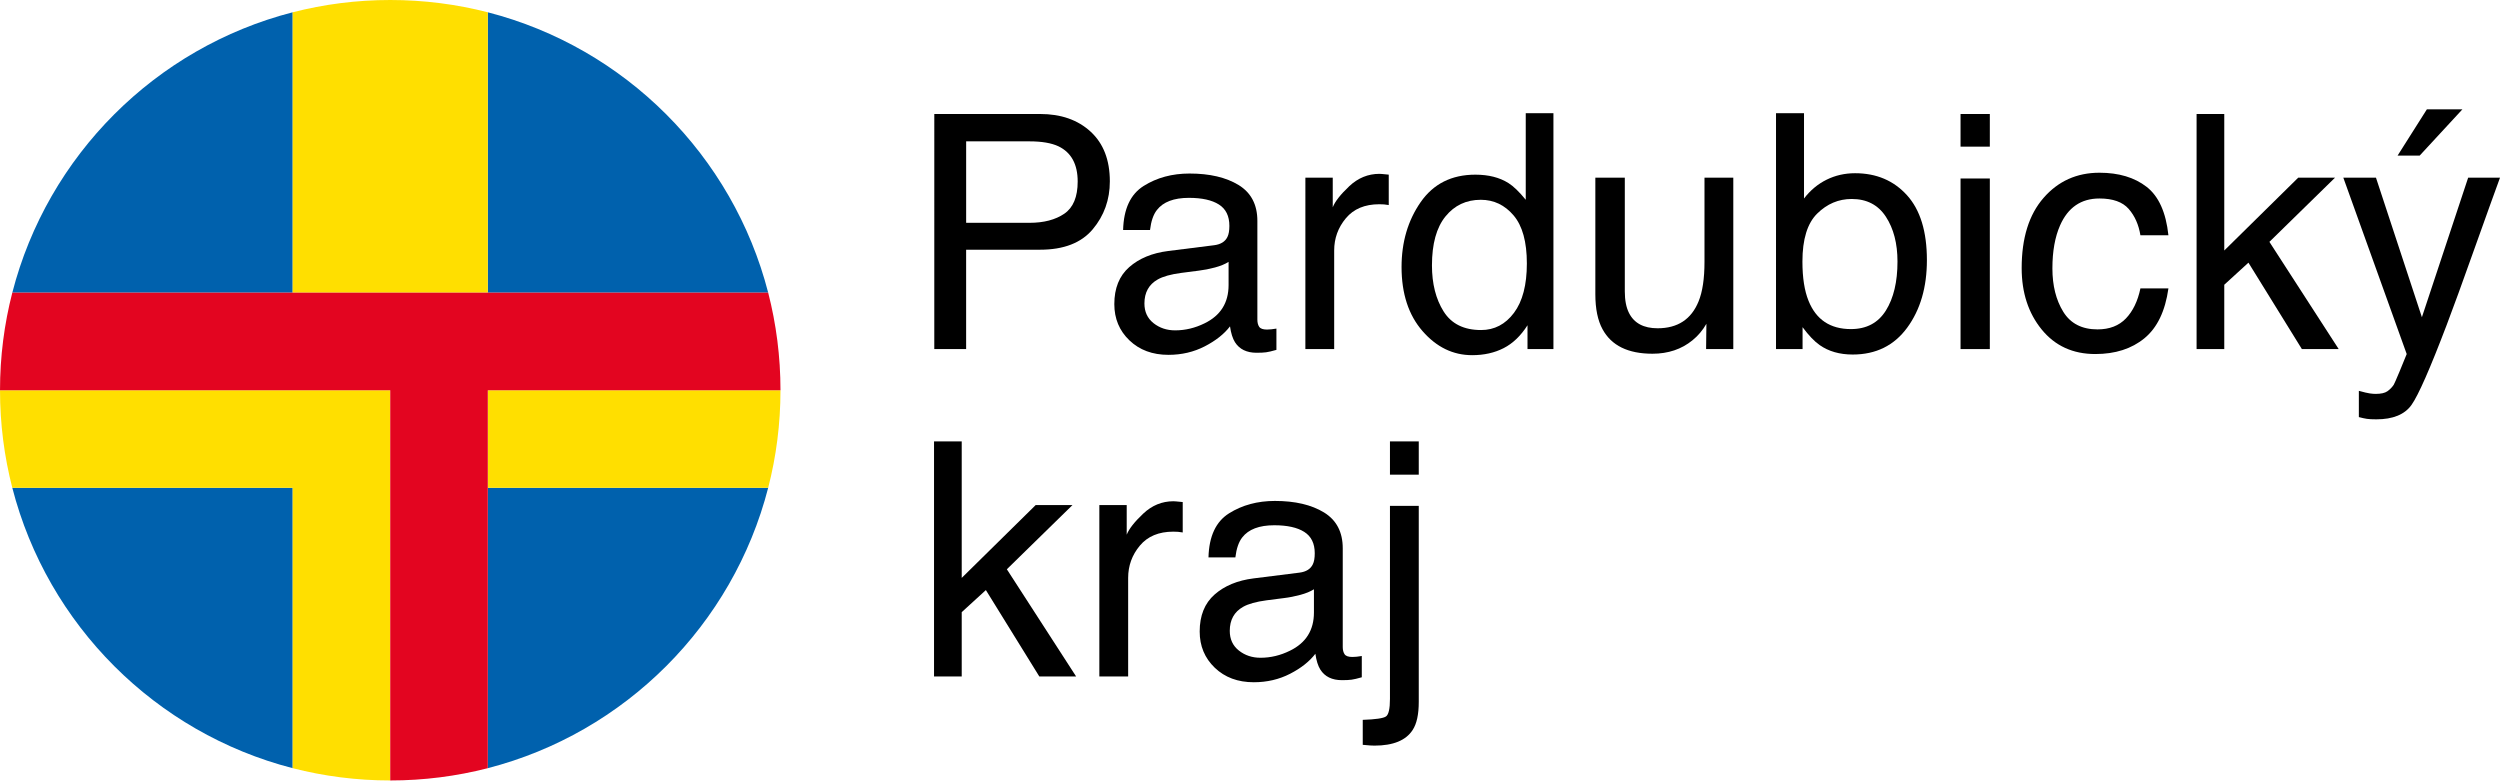
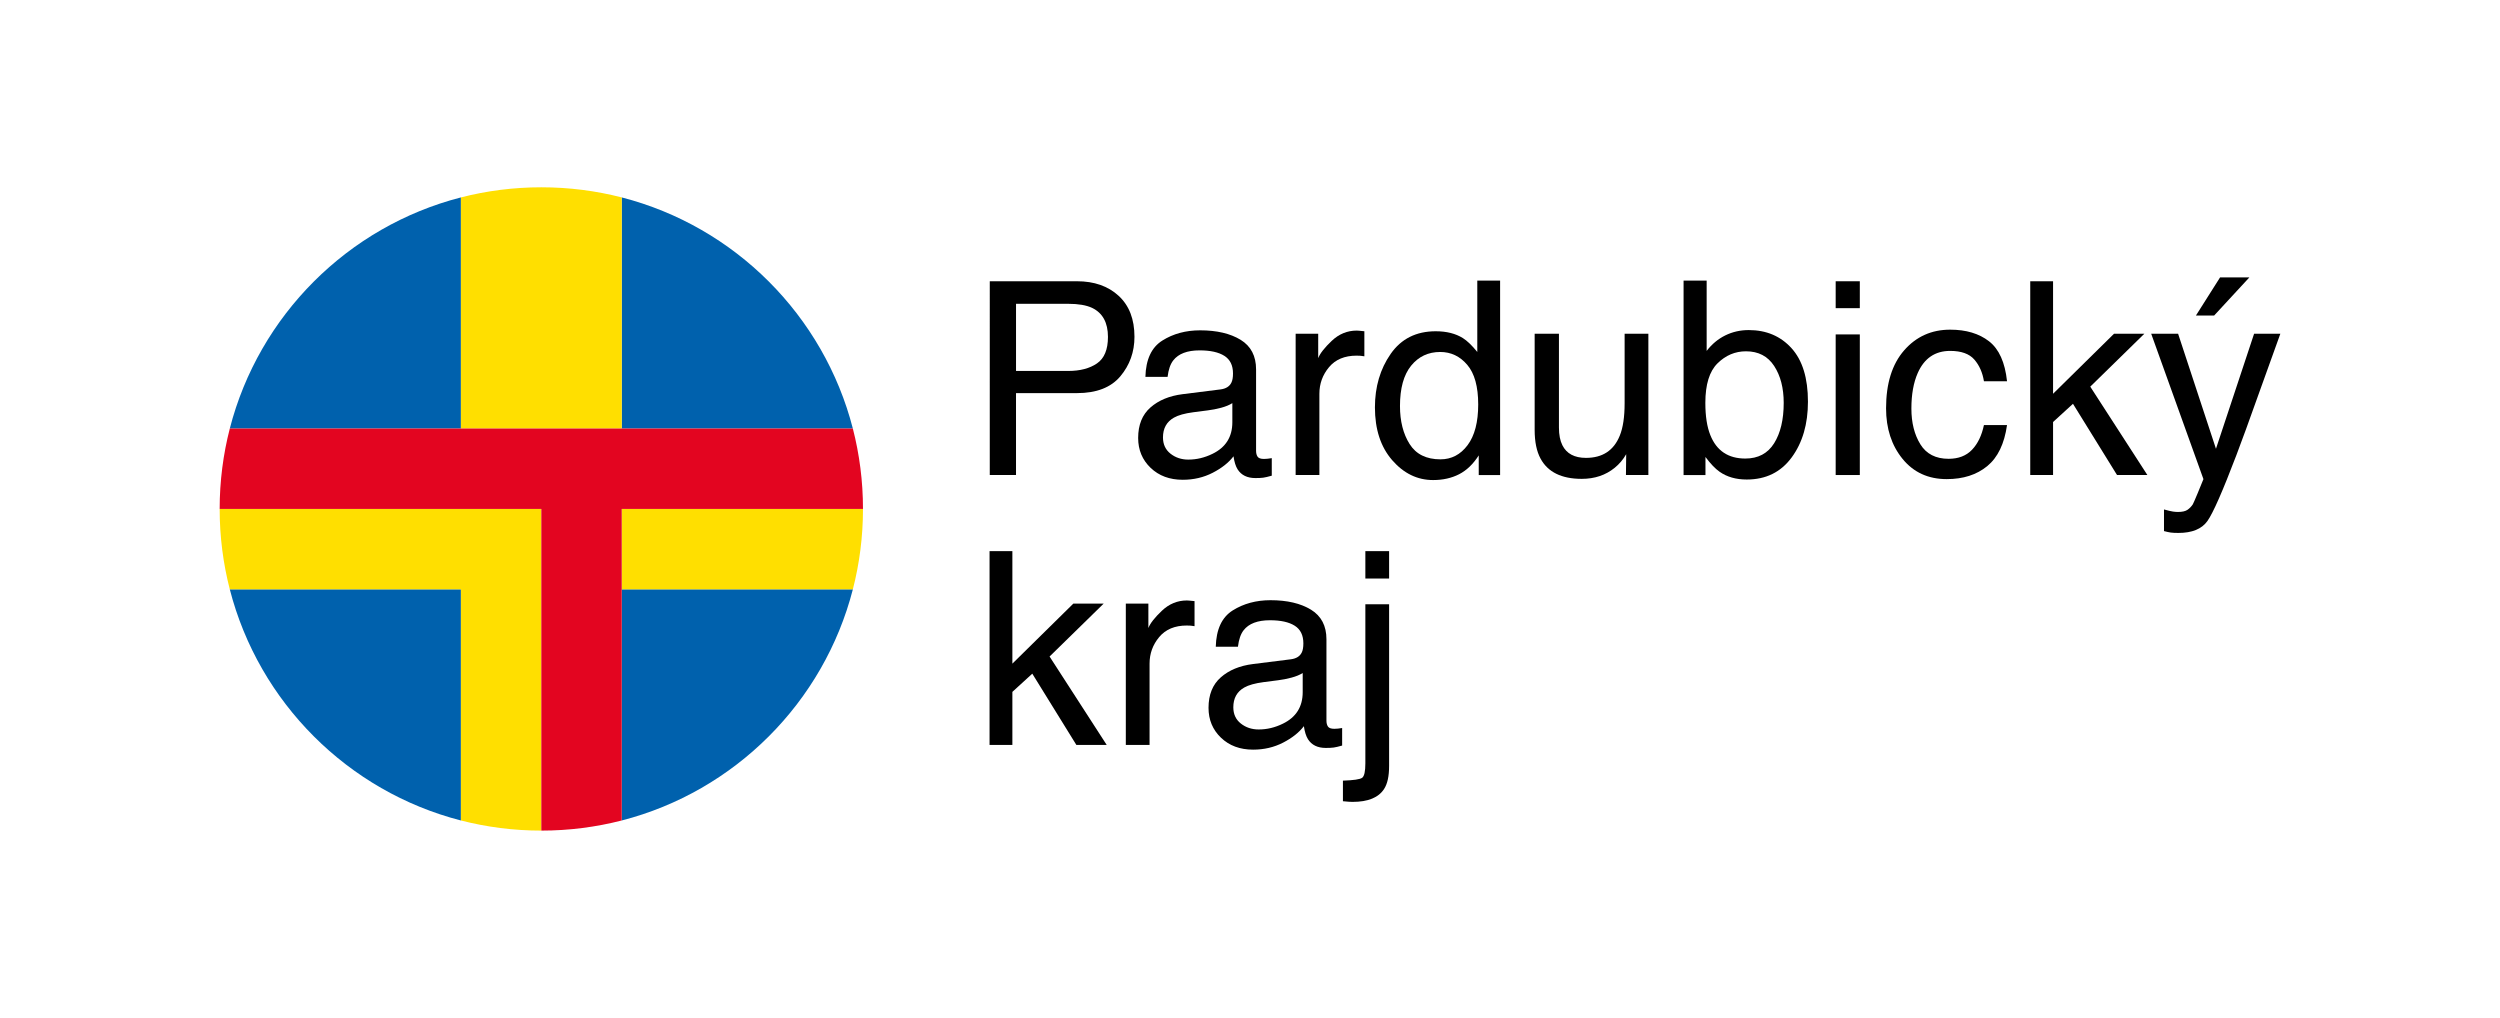
- <svg xmlns="http://www.w3.org/2000/svg" width="1000" height="312.188" viewBox="0 0 264.583 82.6" version="1.1" id="svg8">
+ <svg xmlns="http://www.w3.org/2000/svg" width="1213.193" height="493.965" viewBox="0 0 320.991 130.695" version="1.1" id="svg8">
  <defs id="defs2">
    <clipPath clipPathUnits="userSpaceOnUse" id="clipPath1190">
      <path d="M 0,0 H 765.354 V 1048.819 H 0 Z" id="path1188" />
    </clipPath>
    <clipPath clipPathUnits="userSpaceOnUse" id="clipPath1164">
      <path d="M 0,0 H 765.354 V 1048.819 H 0 Z" id="path1162" />
    </clipPath>
    <clipPath clipPathUnits="userSpaceOnUse" id="clipPath1108">
      <path d="M 0,0 H 765.354 V 1048.819 H 0 Z" id="path1106" />
    </clipPath>
    <clipPath clipPathUnits="userSpaceOnUse" id="clipPath1074">
      <path d="M 0,0 H 765.354 V 1048.819 H 0 Z" id="path1072" />
    </clipPath>
    <clipPath clipPathUnits="userSpaceOnUse" id="clipPath1040">
      <path d="M 0,0 H 765.354 V 1048.819 H 0 Z" id="path1038" />
    </clipPath>
    <clipPath clipPathUnits="userSpaceOnUse" id="clipPath1020">
      <path d="M 0,0 H 765.354 V 1048.819 H 0 Z" id="path1018" />
    </clipPath>
    <clipPath clipPathUnits="userSpaceOnUse" id="clipPath1002">
      <path d="M 0,0 H 765.354 V 1048.819 H 0 Z" id="path1000" />
    </clipPath>
    <clipPath clipPathUnits="userSpaceOnUse" id="clipPath988">
      <path d="M 0,0 H 765.354 V 1048.819 H 0 Z" id="path986" />
    </clipPath>
    <clipPath clipPathUnits="userSpaceOnUse" id="clipPath956">
      <path d="M 0,0 H 765.354 V 1048.819 H 0 Z" id="path954" />
    </clipPath>
    <clipPath clipPathUnits="userSpaceOnUse" id="clipPath928">
      <path d="M 0,0 H 765.354 V 1048.819 H 0 Z" id="path926" />
    </clipPath>
    <clipPath clipPathUnits="userSpaceOnUse" id="clipPath910">
      <path d="M 0,0 H 765.354 V 1048.819 H 0 Z" id="path908" />
    </clipPath>
    <clipPath clipPathUnits="userSpaceOnUse" id="clipPath896">
      <path d="M 0,0 H 765.354 V 1048.819 H 0 Z" id="path894" />
    </clipPath>
    <clipPath clipPathUnits="userSpaceOnUse" id="clipPath882">
      <path d="M 0,0 H 765.354 V 1048.819 H 0 Z" id="path880" />
    </clipPath>
    <clipPath clipPathUnits="userSpaceOnUse" id="clipPath858">
      <path d="M 0,0 H 765.354 V 1048.819 H 0 Z" id="path856" />
    </clipPath>
    <clipPath clipPathUnits="userSpaceOnUse" id="clipPath258">
      <path d="M 0,0 H 765.354 V 1048.819 H 0 Z" id="path256" />
    </clipPath>
    <clipPath clipPathUnits="userSpaceOnUse" id="clipPath242">
      <path d="M 0,0 H 765.354 V 1048.819 H 0 Z" id="path240" />
    </clipPath>
    <clipPath clipPathUnits="userSpaceOnUse" id="clipPath218">
      <path d="M 0,0 H 765.354 V 1048.819 H 0 Z" id="path216" />
    </clipPath>
    <clipPath clipPathUnits="userSpaceOnUse" id="clipPath192">
      <path d="M 0,0 H 765.354 V 1048.819 H 0 Z" id="path190" />
    </clipPath>
    <clipPath clipPathUnits="userSpaceOnUse" id="clipPath176">
      <path d="M 0,0 H 765.354 V 1048.819 H 0 Z" id="path174" />
    </clipPath>
    <clipPath clipPathUnits="userSpaceOnUse" id="clipPath1730">
      <path d="M 0,0 H 765.354 V 1048.819 H 0 Z" id="path1728" />
    </clipPath>
    <clipPath clipPathUnits="userSpaceOnUse" id="clipPath1714">
      <path d="M 0,0 H 765.354 V 1048.819 H 0 Z" id="path1712" />
    </clipPath>
    <clipPath clipPathUnits="userSpaceOnUse" id="clipPath1698">
      <path d="M 0,0 H 765.354 V 1048.819 H 0 Z" id="path1696" />
    </clipPath>
    <clipPath clipPathUnits="userSpaceOnUse" id="clipPath1652">
      <path d="M 0,0 H 765.354 V 1048.819 H 0 Z" id="path1650" />
    </clipPath>
    <clipPath clipPathUnits="userSpaceOnUse" id="clipPath20147">
      <path d="M 0,0 H 765.354 V 1048.819 H 0 Z" id="path20145" />
    </clipPath>
    <clipPath clipPathUnits="userSpaceOnUse" id="clipPath20131">
      <path d="M 0,0 H 765.354 V 1048.819 H 0 Z" id="path20129" />
    </clipPath>
    <clipPath clipPathUnits="userSpaceOnUse" id="clipPath20115">
      <path d="M 0,0 H 765.354 V 1048.819 H 0 Z" id="path20113" />
    </clipPath>
    <clipPath clipPathUnits="userSpaceOnUse" id="clipPath20081">
      <path d="M 0,0 H 765.354 V 1048.819 H 0 Z" id="path20079" />
    </clipPath>
    <clipPath clipPathUnits="userSpaceOnUse" id="clipPath20057">
      <path d="M 0,0 H 765.354 V 1048.819 H 0 Z" id="path20055" />
    </clipPath>
    <clipPath clipPathUnits="userSpaceOnUse" id="clipPath20624">
      <path d="M 0,0 H 765.354 V 1048.819 H 0 Z" id="path20622" />
    </clipPath>
    <clipPath clipPathUnits="userSpaceOnUse" id="clipPath20608">
      <path d="M 0,0 H 765.354 V 1048.819 H 0 Z" id="path20606" />
    </clipPath>
    <clipPath clipPathUnits="userSpaceOnUse" id="clipPath20592">
      <path d="M 0,0 H 765.354 V 1048.819 H 0 Z" id="path20590" />
    </clipPath>
  </defs>
-   <g id="layer1" transform="translate(115.2337,-143.3847)">
-     <path id="path20562" style="fill:#000000;fill-opacity:1;fill-rule:nonzero;stroke:none;stroke-width:0.837" d="m -3.21,158.87 c -0.745,-0.35 -1.768,-0.525 -3.066,-0.525 h -6.707 v 8.621 h 6.707 c 1.513,0 2.741,-0.322 3.683,-0.965 0.943,-0.644 1.414,-1.779 1.414,-3.405 0,-1.829 -0.677,-3.071 -2.032,-3.726 m -13.143,-3.421 h 11.195 c 2.213,0 3.997,0.624 5.351,1.871 1.355,1.248 2.032,3 2.032,5.259 0,1.942 -0.604,3.633 -1.812,5.073 -1.208,1.439 -3.066,2.16 -5.572,2.16 h -7.825 v 10.517 h -3.37 z" />
-     <path id="path20566" style="fill:#000000;fill-opacity:1;fill-rule:nonzero;stroke:none;stroke-width:0.837" d="m 13.266,169.337 c 0.7,-0.089 1.168,-0.384 1.406,-0.88 0.135,-0.271 0.203,-0.661 0.203,-1.169 0,-1.039 -0.369,-1.793 -1.109,-2.261 -0.739,-0.469 -1.798,-0.703 -3.175,-0.703 -1.592,0 -2.721,0.43 -3.387,1.288 -0.373,0.474 -0.615,1.18 -0.728,2.117 H 3.629 c 0.056,-2.236 0.782,-3.791 2.176,-4.666 1.394,-0.876 3.012,-1.313 4.852,-1.313 2.134,0 3.867,0.406 5.199,1.219 1.321,0.813 1.982,2.077 1.982,3.794 v 10.45 c 0,0.316 0.065,0.57 0.195,0.762 0.13,0.192 0.404,0.288 0.821,0.288 0.136,0 0.288,-0.009 0.458,-0.026 0.169,-0.017 0.35,-0.042 0.542,-0.076 v 2.252 c -0.474,0.136 -0.836,0.22 -1.084,0.255 -0.248,0.034 -0.587,0.051 -1.016,0.051 -1.05,0 -1.812,-0.373 -2.287,-1.118 -0.248,-0.395 -0.423,-0.955 -0.525,-1.677 -0.62,0.813 -1.513,1.519 -2.676,2.117 -1.162,0.599 -2.444,0.898 -3.844,0.898 -1.682,0 -3.057,-0.511 -4.124,-1.532 -1.067,-1.022 -1.6,-2.3 -1.6,-3.836 0,-1.682 0.525,-2.987 1.575,-3.913 1.05,-0.925 2.427,-1.495 4.132,-1.71 z m -6.419,8.249 c 0.644,0.507 1.406,0.762 2.287,0.762 1.073,0 2.111,-0.249 3.116,-0.745 1.694,-0.824 2.541,-2.174 2.541,-4.048 v -2.456 c -0.373,0.237 -0.852,0.435 -1.439,0.593 -0.587,0.158 -1.163,0.27 -1.727,0.338 l -1.846,0.238 c -1.106,0.146 -1.936,0.378 -2.489,0.694 -0.937,0.531 -1.406,1.377 -1.406,2.541 0,0.881 0.322,1.575 0.965,2.083" />
-     <path id="path20570" style="fill:#000000;fill-opacity:1;fill-rule:nonzero;stroke:none;stroke-width:0.837" d="m 22.919,162.19 h 2.896 v 3.133 c 0.237,-0.61 0.818,-1.352 1.744,-2.227 0.926,-0.875 1.993,-1.313 3.201,-1.313 0.056,0 0.152,0.005 0.287,0.017 0.136,0.012 0.368,0.034 0.695,0.068 v 3.218 c -0.181,-0.034 -0.347,-0.057 -0.5,-0.068 -0.152,-0.012 -0.319,-0.017 -0.5,-0.017 -1.535,0 -2.716,0.494 -3.539,1.482 -0.824,0.988 -1.236,2.126 -1.236,3.413 v 10.432 h -3.049 z" />
-     <path id="path20574" style="fill:#000000;fill-opacity:1;fill-rule:nonzero;stroke:none;stroke-width:0.837" d="m 44.395,162.749 c 0.542,0.339 1.157,0.932 1.846,1.779 v -9.162 h 2.93 v 24.964 h -2.744 v -2.523 c -0.711,1.118 -1.552,1.925 -2.524,2.422 -0.97,0.497 -2.083,0.745 -3.336,0.745 -2.021,0 -3.771,-0.85 -5.25,-2.549 -1.48,-1.7 -2.219,-3.961 -2.219,-6.783 0,-2.642 0.675,-4.931 2.024,-6.868 1.349,-1.936 3.277,-2.904 5.784,-2.904 1.389,0 2.552,0.293 3.489,0.88 m -6.843,13.6 c 0.825,1.31 2.145,1.964 3.963,1.964 1.412,0 2.571,-0.606 3.481,-1.82 0.909,-1.214 1.363,-2.955 1.363,-5.225 0,-2.292 -0.468,-3.988 -1.406,-5.089 -0.937,-1.101 -2.094,-1.651 -3.472,-1.651 -1.536,0 -2.781,0.587 -3.735,1.762 -0.954,1.174 -1.431,2.901 -1.431,5.182 0,1.942 0.412,3.568 1.236,4.878" />
-     <path id="path20578" style="fill:#000000;fill-opacity:1;fill-rule:nonzero;stroke:none;stroke-width:0.837" d="m 56.725,162.19 v 12.042 c 0,0.926 0.146,1.682 0.44,2.269 0.542,1.084 1.552,1.626 3.031,1.626 2.123,0 3.568,-0.949 4.336,-2.845 0.418,-1.017 0.626,-2.411 0.626,-4.183 v -8.909 h 3.049 v 18.139 h -2.879 l 0.033,-2.675 c -0.395,0.688 -0.886,1.27 -1.474,1.744 -1.162,0.949 -2.574,1.423 -4.234,1.423 -2.586,0 -4.347,-0.864 -5.284,-2.592 -0.508,-0.925 -0.762,-2.162 -0.762,-3.709 v -12.33 z" />
-     <path id="path20582" style="fill:#000000;fill-opacity:1;fill-rule:nonzero;stroke:none;stroke-width:0.837" d="m 84.356,176.248 c 0.819,-1.31 1.228,-3.038 1.228,-5.183 0,-1.907 -0.409,-3.488 -1.228,-4.742 -0.819,-1.254 -2.024,-1.88 -3.616,-1.88 -1.389,0 -2.606,0.514 -3.65,1.542 -1.044,1.027 -1.567,2.721 -1.567,5.08 0,1.706 0.214,3.088 0.644,4.15 0.801,1.999 2.298,2.998 4.488,2.998 1.648,0 2.881,-0.655 3.7,-1.964 m -11.627,-20.883 h 2.963 v 9.027 c 0.667,-0.869 1.462,-1.532 2.388,-1.99 0.926,-0.457 1.931,-0.686 3.014,-0.686 2.258,0 4.09,0.776 5.496,2.329 1.406,1.552 2.108,3.842 2.108,6.867 0,2.868 -0.694,5.251 -2.083,7.148 -1.388,1.897 -3.313,2.845 -5.775,2.845 -1.377,0 -2.541,-0.333 -3.489,-0.999 -0.564,-0.395 -1.168,-1.027 -1.812,-1.897 v 2.32 h -2.811 z" />
-     <path d="m 92.257,155.45 h 3.099 v 3.455 h -3.099 z m 0,6.825 h 3.099 v 18.054 h -3.099 z" style="fill:#000000;fill-opacity:1;fill-rule:nonzero;stroke:none;stroke-width:0.837" id="path20584" />
-     <g id="g20586" transform="matrix(0.8373426,0,0,-0.8373426,-303.7938,413.5464)">
-       <g id="g20588" clip-path="url(#clipPath20592)">
-         <g id="g20594" transform="translate(496.4987,299.0302)">
-           <path d="m 0,0 c 1.53,-1.186 2.451,-3.229 2.761,-6.128 h -3.54 c -0.216,1.335 -0.708,2.444 -1.476,3.327 -0.769,0.883 -2.003,1.325 -3.702,1.325 -2.319,0 -3.978,-1.133 -4.976,-3.398 -0.647,-1.47 -0.97,-3.284 -0.97,-5.441 0,-2.171 0.458,-3.998 1.375,-5.482 0.917,-1.483 2.36,-2.224 4.328,-2.224 1.511,0 2.707,0.461 3.591,1.385 0.883,0.924 1.493,2.188 1.83,3.792 h 3.54 c -0.405,-2.872 -1.416,-4.972 -3.034,-6.3 -1.618,-1.328 -3.688,-1.992 -6.21,-1.992 -2.831,0 -5.09,1.035 -6.776,3.104 -1.685,2.07 -2.528,4.656 -2.528,7.757 0,3.803 0.924,6.763 2.771,8.88 1.847,2.117 4.2,3.175 7.059,3.175 C -3.516,1.78 -1.531,1.187 0,0" style="fill:#000000;fill-opacity:1;fill-rule:nonzero;stroke:none" id="path20596" />
+   <g id="layer1" transform="translate(131.8044,-127.6158)">
+     <g id="g470" transform="translate(11.63296,8.278676)">
+       <path id="path20562" style="fill:#000000;fill-opacity:1;fill-rule:nonzero;stroke:none;stroke-width:0.837" d="m -3.21,158.87 c -0.745,-0.35 -1.768,-0.525 -3.066,-0.525 h -6.707 v 8.621 h 6.707 c 1.513,0 2.741,-0.322 3.683,-0.965 0.943,-0.644 1.414,-1.779 1.414,-3.405 0,-1.829 -0.677,-3.071 -2.032,-3.726 m -13.143,-3.421 h 11.195 c 2.213,0 3.997,0.624 5.351,1.871 1.355,1.248 2.032,3 2.032,5.259 0,1.942 -0.604,3.633 -1.812,5.073 -1.208,1.439 -3.066,2.16 -5.572,2.16 h -7.825 v 10.517 h -3.37 z" />
+       <path id="path20566" style="fill:#000000;fill-opacity:1;fill-rule:nonzero;stroke:none;stroke-width:0.837" d="m 13.266,169.337 c 0.7,-0.089 1.168,-0.384 1.406,-0.88 0.135,-0.271 0.203,-0.661 0.203,-1.169 0,-1.039 -0.369,-1.793 -1.109,-2.261 -0.739,-0.469 -1.798,-0.703 -3.175,-0.703 -1.592,0 -2.721,0.43 -3.387,1.288 -0.373,0.474 -0.615,1.18 -0.728,2.117 H 3.629 c 0.056,-2.236 0.782,-3.791 2.176,-4.666 1.394,-0.876 3.012,-1.313 4.852,-1.313 2.134,0 3.867,0.406 5.199,1.219 1.321,0.813 1.982,2.077 1.982,3.794 v 10.45 c 0,0.316 0.065,0.57 0.195,0.762 0.13,0.192 0.404,0.288 0.821,0.288 0.136,0 0.288,-0.009 0.458,-0.026 0.169,-0.017 0.35,-0.042 0.542,-0.076 v 2.252 c -0.474,0.136 -0.836,0.22 -1.084,0.255 -0.248,0.034 -0.587,0.051 -1.016,0.051 -1.05,0 -1.812,-0.373 -2.287,-1.118 -0.248,-0.395 -0.423,-0.955 -0.525,-1.677 -0.62,0.813 -1.513,1.519 -2.676,2.117 -1.162,0.599 -2.444,0.898 -3.844,0.898 -1.682,0 -3.057,-0.511 -4.124,-1.532 -1.067,-1.022 -1.6,-2.3 -1.6,-3.836 0,-1.682 0.525,-2.987 1.575,-3.913 1.05,-0.925 2.427,-1.495 4.132,-1.71 z m -6.419,8.249 c 0.644,0.507 1.406,0.762 2.287,0.762 1.073,0 2.111,-0.249 3.116,-0.745 1.694,-0.824 2.541,-2.174 2.541,-4.048 v -2.456 c -0.373,0.237 -0.852,0.435 -1.439,0.593 -0.587,0.158 -1.163,0.27 -1.727,0.338 l -1.846,0.238 c -1.106,0.146 -1.936,0.378 -2.489,0.694 -0.937,0.531 -1.406,1.377 -1.406,2.541 0,0.881 0.322,1.575 0.965,2.083" />
+       <path id="path20570" style="fill:#000000;fill-opacity:1;fill-rule:nonzero;stroke:none;stroke-width:0.837" d="m 22.919,162.19 h 2.896 v 3.133 c 0.237,-0.61 0.818,-1.352 1.744,-2.227 0.926,-0.875 1.993,-1.313 3.201,-1.313 0.056,0 0.152,0.005 0.287,0.017 0.136,0.012 0.368,0.034 0.695,0.068 v 3.218 c -0.181,-0.034 -0.347,-0.057 -0.5,-0.068 -0.152,-0.012 -0.319,-0.017 -0.5,-0.017 -1.535,0 -2.716,0.494 -3.539,1.482 -0.824,0.988 -1.236,2.126 -1.236,3.413 v 10.432 h -3.049 z" />
+       <path id="path20574" style="fill:#000000;fill-opacity:1;fill-rule:nonzero;stroke:none;stroke-width:0.837" d="m 44.395,162.749 c 0.542,0.339 1.157,0.932 1.846,1.779 v -9.162 h 2.93 v 24.964 h -2.744 v -2.523 c -0.711,1.118 -1.552,1.925 -2.524,2.422 -0.97,0.497 -2.083,0.745 -3.336,0.745 -2.021,0 -3.771,-0.85 -5.25,-2.549 -1.48,-1.7 -2.219,-3.961 -2.219,-6.783 0,-2.642 0.675,-4.931 2.024,-6.868 1.349,-1.936 3.277,-2.904 5.784,-2.904 1.389,0 2.552,0.293 3.489,0.88 m -6.843,13.6 c 0.825,1.31 2.145,1.964 3.963,1.964 1.412,0 2.571,-0.606 3.481,-1.82 0.909,-1.214 1.363,-2.955 1.363,-5.225 0,-2.292 -0.468,-3.988 -1.406,-5.089 -0.937,-1.101 -2.094,-1.651 -3.472,-1.651 -1.536,0 -2.781,0.587 -3.735,1.762 -0.954,1.174 -1.431,2.901 -1.431,5.182 0,1.942 0.412,3.568 1.236,4.878" />
+       <path id="path20578" style="fill:#000000;fill-opacity:1;fill-rule:nonzero;stroke:none;stroke-width:0.837" d="m 56.725,162.19 v 12.042 c 0,0.926 0.146,1.682 0.44,2.269 0.542,1.084 1.552,1.626 3.031,1.626 2.123,0 3.568,-0.949 4.336,-2.845 0.418,-1.017 0.626,-2.411 0.626,-4.183 v -8.909 h 3.049 v 18.139 h -2.879 l 0.033,-2.675 c -0.395,0.688 -0.886,1.27 -1.474,1.744 -1.162,0.949 -2.574,1.423 -4.234,1.423 -2.586,0 -4.347,-0.864 -5.284,-2.592 -0.508,-0.925 -0.762,-2.162 -0.762,-3.709 v -12.33 z" />
+       <path id="path20582" style="fill:#000000;fill-opacity:1;fill-rule:nonzero;stroke:none;stroke-width:0.837" d="m 84.356,176.248 c 0.819,-1.31 1.228,-3.038 1.228,-5.183 0,-1.907 -0.409,-3.488 -1.228,-4.742 -0.819,-1.254 -2.024,-1.88 -3.616,-1.88 -1.389,0 -2.606,0.514 -3.65,1.542 -1.044,1.027 -1.567,2.721 -1.567,5.08 0,1.706 0.214,3.088 0.644,4.15 0.801,1.999 2.298,2.998 4.488,2.998 1.648,0 2.881,-0.655 3.7,-1.964 m -11.627,-20.883 h 2.963 v 9.027 c 0.667,-0.869 1.462,-1.532 2.388,-1.99 0.926,-0.457 1.931,-0.686 3.014,-0.686 2.258,0 4.09,0.776 5.496,2.329 1.406,1.552 2.108,3.842 2.108,6.867 0,2.868 -0.694,5.251 -2.083,7.148 -1.388,1.897 -3.313,2.845 -5.775,2.845 -1.377,0 -2.541,-0.333 -3.489,-0.999 -0.564,-0.395 -1.168,-1.027 -1.812,-1.897 v 2.32 h -2.811 z" />
+       <path d="m 92.257,155.45 h 3.099 v 3.455 h -3.099 z m 0,6.825 h 3.099 v 18.054 h -3.099 z" style="fill:#000000;fill-opacity:1;fill-rule:nonzero;stroke:none;stroke-width:0.837" id="path20584" />
+       <g id="g20586" transform="matrix(0.8373426,0,0,-0.8373426,-303.7938,413.5464)">
+         <g id="g20588" clip-path="url(#clipPath20592)">
+           <g id="g20594" transform="translate(496.4987,299.0302)">
+             <path d="m 0,0 c 1.53,-1.186 2.451,-3.229 2.761,-6.128 h -3.54 c -0.216,1.335 -0.708,2.444 -1.476,3.327 -0.769,0.883 -2.003,1.325 -3.702,1.325 -2.319,0 -3.978,-1.133 -4.976,-3.398 -0.647,-1.47 -0.97,-3.284 -0.97,-5.441 0,-2.171 0.458,-3.998 1.375,-5.482 0.917,-1.483 2.36,-2.224 4.328,-2.224 1.511,0 2.707,0.461 3.591,1.385 0.883,0.924 1.493,2.188 1.83,3.792 h 3.54 c -0.405,-2.872 -1.416,-4.972 -3.034,-6.3 -1.618,-1.328 -3.688,-1.992 -6.21,-1.992 -2.831,0 -5.09,1.035 -6.776,3.104 -1.685,2.07 -2.528,4.656 -2.528,7.757 0,3.803 0.924,6.763 2.771,8.88 1.847,2.117 4.2,3.175 7.059,3.175 C -3.516,1.78 -1.531,1.187 0,0" style="fill:#000000;fill-opacity:1;fill-rule:nonzero;stroke:none" id="path20596" />
+           </g>
        </g>
      </g>
-     </g>
-     <g id="g20598" transform="matrix(0.8373426,0,0,-0.8373426,117.2385,155.4496)">
-       <path d="m 0,0 h 3.499 v -17.253 l 9.344,9.203 h 4.652 l -8.292,-8.111 8.758,-13.551 H 13.308 L 6.553,-18.79 3.499,-21.581 v -8.131 H 0 Z" style="fill:#000000;fill-opacity:1;fill-rule:nonzero;stroke:none" id="path20600" />
-     </g>
-     <g id="g20602" transform="matrix(0.8373426,0,0,-0.8373426,-303.7938,413.5464)">
-       <g id="g20604" clip-path="url(#clipPath20608)">
-         <g id="g20610" transform="translate(536.4156,308.8201)">
-           <path d="M 0,0 -5.401,-5.846 H -8.192 L -4.491,0 Z m 0.728,-8.637 h 4.025 c -0.513,-1.389 -1.652,-4.558 -3.419,-9.506 -1.321,-3.722 -2.427,-6.756 -3.317,-9.102 -2.103,-5.529 -3.586,-8.9 -4.449,-10.113 -0.863,-1.214 -2.347,-1.821 -4.45,-1.821 -0.513,0 -0.907,0.021 -1.184,0.061 -0.276,0.04 -0.616,0.115 -1.021,0.222 v 3.318 c 0.634,-0.176 1.092,-0.284 1.375,-0.324 0.284,-0.04 0.533,-0.061 0.749,-0.061 0.674,0 1.17,0.112 1.486,0.334 0.317,0.223 0.584,0.496 0.799,0.819 0.068,0.108 0.311,0.661 0.729,1.659 0.418,0.998 0.721,1.739 0.91,2.225 l -8.01,22.289 h 4.126 l 5.805,-17.637 z" style="fill:#000000;fill-opacity:1;fill-rule:nonzero;stroke:none" id="path20612" />
+       <g id="g20598" transform="matrix(0.8373426,0,0,-0.8373426,117.2385,155.4496)">
+         <path d="m 0,0 h 3.499 v -17.253 l 9.344,9.203 h 4.652 l -8.292,-8.111 8.758,-13.551 H 13.308 L 6.553,-18.79 3.499,-21.581 v -8.131 H 0 Z" style="fill:#000000;fill-opacity:1;fill-rule:nonzero;stroke:none" id="path20600" />
+       </g>
+       <g id="g20602" transform="matrix(0.8373426,0,0,-0.8373426,-303.7938,413.5464)">
+         <g id="g20604" clip-path="url(#clipPath20608)">
+           <g id="g20610" transform="translate(536.4156,308.8201)">
+             <path d="M 0,0 -5.401,-5.846 H -8.192 L -4.491,0 Z m 0.728,-8.637 h 4.025 c -0.513,-1.389 -1.652,-4.558 -3.419,-9.506 -1.321,-3.722 -2.427,-6.756 -3.317,-9.102 -2.103,-5.529 -3.586,-8.9 -4.449,-10.113 -0.863,-1.214 -2.347,-1.821 -4.45,-1.821 -0.513,0 -0.907,0.021 -1.184,0.061 -0.276,0.04 -0.616,0.115 -1.021,0.222 v 3.318 c 0.634,-0.176 1.092,-0.284 1.375,-0.324 0.284,-0.04 0.533,-0.061 0.749,-0.061 0.674,0 1.17,0.112 1.486,0.334 0.317,0.223 0.584,0.496 0.799,0.819 0.068,0.108 0.311,0.661 0.729,1.659 0.418,0.998 0.721,1.739 0.91,2.225 l -8.01,22.289 h 4.126 l 5.805,-17.637 z" style="fill:#000000;fill-opacity:1;fill-rule:nonzero;stroke:none" id="path20612" />
+           </g>
        </g>
      </g>
-     </g>
-     <g id="g20614" transform="matrix(0.8373426,0,0,-0.8373426,-16.38213,190.0998)">
-       <path d="m 0,0 h 3.499 v -17.253 l 9.345,9.203 h 4.652 l -8.293,-8.111 8.758,-13.552 h -4.652 l -6.756,10.922 -3.054,-2.791 v -8.131 H 0 Z" style="fill:#000000;fill-opacity:1;fill-rule:nonzero;stroke:none" id="path20616" />
-     </g>
-     <g id="g20618" transform="matrix(0.8373426,0,0,-0.8373426,-303.7938,413.5464)">
-       <g id="g20620" clip-path="url(#clipPath20624)">
-         <g id="g20626" transform="translate(364.1367,258.8021)">
-           <path d="m 0,0 h 3.459 v -3.742 c 0.283,0.728 0.977,1.614 2.083,2.659 1.106,1.045 2.38,1.568 3.823,1.568 0.067,0 0.182,-0.007 0.344,-0.02 0.161,-0.014 0.438,-0.041 0.829,-0.081 v -3.843 c -0.216,0.04 -0.415,0.067 -0.597,0.081 -0.182,0.013 -0.381,0.02 -0.597,0.02 -1.833,0 -3.243,-0.59 -4.227,-1.77 -0.984,-1.18 -1.476,-2.538 -1.476,-4.075 v -12.46 H 0 Z" style="fill:#000000;fill-opacity:1;fill-rule:nonzero;stroke:none" id="path20628" />
-         </g>
-         <g id="g20630" transform="translate(389.4397,250.2661)">
-           <path d="m 0,0 c 0.836,0.108 1.396,0.458 1.679,1.052 0.162,0.323 0.243,0.789 0.243,1.395 0,1.241 -0.442,2.141 -1.325,2.701 -0.883,0.559 -2.148,0.839 -3.793,0.839 -1.901,0 -3.249,-0.512 -4.045,-1.537 -0.445,-0.567 -0.735,-1.409 -0.87,-2.528 h -3.398 c 0.068,2.669 0.934,4.527 2.599,5.572 1.666,1.045 3.597,1.567 5.795,1.567 2.549,0 4.619,-0.485 6.21,-1.456 C 4.672,6.634 5.461,5.124 5.461,3.074 V -9.405 c 0,-0.378 0.078,-0.681 0.233,-0.91 0.155,-0.23 0.482,-0.344 0.981,-0.344 0.162,0 0.344,0.01 0.546,0.03 0.202,0.02 0.418,0.051 0.647,0.091 v -2.69 C 7.302,-13.39 6.87,-13.491 6.574,-13.531 6.277,-13.572 5.872,-13.592 5.36,-13.592 c -1.254,0 -2.164,0.445 -2.73,1.335 -0.297,0.472 -0.506,1.139 -0.628,2.002 -0.741,-0.971 -1.806,-1.813 -3.195,-2.528 -1.389,-0.715 -2.92,-1.072 -4.592,-1.072 -2.009,0 -3.651,0.61 -4.925,1.83 -1.274,1.221 -1.911,2.748 -1.911,4.582 0,2.009 0.627,3.566 1.881,4.672 1.254,1.106 2.899,1.787 4.935,2.043 z m -7.666,-9.85 c 0.769,-0.607 1.679,-0.91 2.731,-0.91 1.281,0 2.521,0.296 3.721,0.89 2.023,0.984 3.034,2.595 3.034,4.834 v 2.932 C 1.375,-2.387 0.802,-2.623 0.101,-2.811 -0.6,-3 -1.288,-3.135 -1.962,-3.216 l -2.205,-0.283 c -1.321,-0.175 -2.312,-0.452 -2.973,-0.829 -1.119,-0.634 -1.679,-1.645 -1.679,-3.034 0,-1.052 0.385,-1.881 1.153,-2.488" style="fill:#000000;fill-opacity:1;fill-rule:nonzero;stroke:none" id="path20632" />
-         </g>
-         <g id="g20634" transform="translate(397.4287,231.6581)">
-           <path d="M 0,0 C 1.632,0.054 2.613,0.199 2.943,0.435 3.274,0.671 3.439,1.409 3.439,2.649 V 27.042 H 7.08 V 2.265 C 7.08,0.687 6.824,-0.492 6.311,-1.275 5.462,-2.596 3.85,-3.257 1.477,-3.257 1.302,-3.257 1.116,-3.25 0.921,-3.236 0.725,-3.223 0.419,-3.196 0,-3.156 Z M 7.08,30.987 H 3.439 v 4.207 H 7.08 Z" style="fill:#000000;fill-opacity:1;fill-rule:nonzero;stroke:none" id="path20636" />
-         </g>
-         <g id="g20638" transform="translate(322.2808,260.9891)">
-           <path d="M 0,0 C -4.461,-17.332 -18.107,-30.977 -35.439,-35.439 V 0 Z M -35.439,60.1 C -18.107,55.64 -4.461,41.993 0,24.66 H -35.439 Z M -95.538,24.66 c 4.46,17.332 18.106,30.98 35.437,35.44 V 24.66 Z m 35.437,-60.099 C -77.432,-30.977 -91.078,-17.332 -95.538,0 h 35.437 z" style="fill:#0061ad;fill-opacity:1;fill-rule:nonzero;stroke:none" id="path20640" />
-         </g>
-         <g id="g20642" transform="translate(286.8419,273.3188)">
-           <path d="m 0,0 h 36.993 c 0,-4.257 -0.54,-8.39 -1.554,-12.33 H 0 Z m -61.653,0 h 49.323 v -12.33 -36.992 c -4.258,0 -8.39,0.541 -12.33,1.553 v 35.439 h -35.439 c -1.014,3.94 -1.554,8.073 -1.554,12.33 M 0.001,47.77 V 12.33 H -24.66 v 35.44 c 3.94,1.013 8.072,1.553 12.33,1.553 4.258,0 8.389,-0.539 12.331,-1.553" style="fill:#ffdf00;fill-opacity:1;fill-rule:nonzero;stroke:none" id="path20644" />
-         </g>
-         <g id="g20646" transform="translate(225.1888,273.3188)">
-           <path d="m 0,0 h 49.323 v -49.322 c 4.257,0 8.389,0.541 12.33,1.553 V 0 h 36.993 v 0.001 c 0,4.257 -0.541,8.389 -1.554,12.329 H 1.554 C 0.541,8.39 0,4.258 0,0.001 Z" style="fill:#e30520;fill-opacity:1;fill-rule:nonzero;stroke:none" id="path20648" />
+       <g id="g20614" transform="matrix(0.8373426,0,0,-0.8373426,-16.38213,190.0998)">
+         <path d="m 0,0 h 3.499 v -17.253 l 9.345,9.203 h 4.652 l -8.293,-8.111 8.758,-13.552 h -4.652 l -6.756,10.922 -3.054,-2.791 v -8.131 H 0 Z" style="fill:#000000;fill-opacity:1;fill-rule:nonzero;stroke:none" id="path20616" />
+       </g>
+       <g id="g20618" transform="matrix(0.8373426,0,0,-0.8373426,-303.7938,413.5464)">
+         <g id="g20620" clip-path="url(#clipPath20624)">
+           <g id="g20626" transform="translate(364.1367,258.8021)">
+             <path d="m 0,0 h 3.459 v -3.742 c 0.283,0.728 0.977,1.614 2.083,2.659 1.106,1.045 2.38,1.568 3.823,1.568 0.067,0 0.182,-0.007 0.344,-0.02 0.161,-0.014 0.438,-0.041 0.829,-0.081 v -3.843 c -0.216,0.04 -0.415,0.067 -0.597,0.081 -0.182,0.013 -0.381,0.02 -0.597,0.02 -1.833,0 -3.243,-0.59 -4.227,-1.77 -0.984,-1.18 -1.476,-2.538 -1.476,-4.075 v -12.46 H 0 Z" style="fill:#000000;fill-opacity:1;fill-rule:nonzero;stroke:none" id="path20628" />
+           </g>
+           <g id="g20630" transform="translate(389.4397,250.2661)">
+             <path d="m 0,0 c 0.836,0.108 1.396,0.458 1.679,1.052 0.162,0.323 0.243,0.789 0.243,1.395 0,1.241 -0.442,2.141 -1.325,2.701 -0.883,0.559 -2.148,0.839 -3.793,0.839 -1.901,0 -3.249,-0.512 -4.045,-1.537 -0.445,-0.567 -0.735,-1.409 -0.87,-2.528 h -3.398 c 0.068,2.669 0.934,4.527 2.599,5.572 1.666,1.045 3.597,1.567 5.795,1.567 2.549,0 4.619,-0.485 6.21,-1.456 C 4.672,6.634 5.461,5.124 5.461,3.074 V -9.405 c 0,-0.378 0.078,-0.681 0.233,-0.91 0.155,-0.23 0.482,-0.344 0.981,-0.344 0.162,0 0.344,0.01 0.546,0.03 0.202,0.02 0.418,0.051 0.647,0.091 v -2.69 C 7.302,-13.39 6.87,-13.491 6.574,-13.531 6.277,-13.572 5.872,-13.592 5.36,-13.592 c -1.254,0 -2.164,0.445 -2.73,1.335 -0.297,0.472 -0.506,1.139 -0.628,2.002 -0.741,-0.971 -1.806,-1.813 -3.195,-2.528 -1.389,-0.715 -2.92,-1.072 -4.592,-1.072 -2.009,0 -3.651,0.61 -4.925,1.83 -1.274,1.221 -1.911,2.748 -1.911,4.582 0,2.009 0.627,3.566 1.881,4.672 1.254,1.106 2.899,1.787 4.935,2.043 z m -7.666,-9.85 c 0.769,-0.607 1.679,-0.91 2.731,-0.91 1.281,0 2.521,0.296 3.721,0.89 2.023,0.984 3.034,2.595 3.034,4.834 v 2.932 C 1.375,-2.387 0.802,-2.623 0.101,-2.811 -0.6,-3 -1.288,-3.135 -1.962,-3.216 l -2.205,-0.283 c -1.321,-0.175 -2.312,-0.452 -2.973,-0.829 -1.119,-0.634 -1.679,-1.645 -1.679,-3.034 0,-1.052 0.385,-1.881 1.153,-2.488" style="fill:#000000;fill-opacity:1;fill-rule:nonzero;stroke:none" id="path20632" />
+           </g>
+           <g id="g20634" transform="translate(397.4287,231.6581)">
+             <path d="M 0,0 C 1.632,0.054 2.613,0.199 2.943,0.435 3.274,0.671 3.439,1.409 3.439,2.649 V 27.042 H 7.08 V 2.265 C 7.08,0.687 6.824,-0.492 6.311,-1.275 5.462,-2.596 3.85,-3.257 1.477,-3.257 1.302,-3.257 1.116,-3.25 0.921,-3.236 0.725,-3.223 0.419,-3.196 0,-3.156 Z M 7.08,30.987 H 3.439 v 4.207 H 7.08 Z" style="fill:#000000;fill-opacity:1;fill-rule:nonzero;stroke:none" id="path20636" />
+           </g>
+           <g id="g20638" transform="translate(322.2808,260.9891)">
+             <path d="M 0,0 C -4.461,-17.332 -18.107,-30.977 -35.439,-35.439 V 0 Z M -35.439,60.1 C -18.107,55.64 -4.461,41.993 0,24.66 H -35.439 Z M -95.538,24.66 c 4.46,17.332 18.106,30.98 35.437,35.44 V 24.66 Z m 35.437,-60.099 C -77.432,-30.977 -91.078,-17.332 -95.538,0 h 35.437 z" style="fill:#0061ad;fill-opacity:1;fill-rule:nonzero;stroke:none" id="path20640" />
+           </g>
+           <g id="g20642" transform="translate(286.8419,273.3188)">
+             <path d="m 0,0 h 36.993 c 0,-4.257 -0.54,-8.39 -1.554,-12.33 H 0 Z m -61.653,0 h 49.323 v -12.33 -36.992 c -4.258,0 -8.39,0.541 -12.33,1.553 v 35.439 h -35.439 c -1.014,3.94 -1.554,8.073 -1.554,12.33 M 0.001,47.77 V 12.33 H -24.66 v 35.44 c 3.94,1.013 8.072,1.553 12.33,1.553 4.258,0 8.389,-0.539 12.331,-1.553" style="fill:#ffdf00;fill-opacity:1;fill-rule:nonzero;stroke:none" id="path20644" />
+           </g>
+           <g id="g20646" transform="translate(225.1888,273.3188)">
+             <path d="m 0,0 h 49.323 v -49.322 c 4.257,0 8.389,0.541 12.33,1.553 V 0 h 36.993 v 0.001 c 0,4.257 -0.541,8.389 -1.554,12.329 H 1.554 C 0.541,8.39 0,4.258 0,0.001 Z" style="fill:#e30520;fill-opacity:1;fill-rule:nonzero;stroke:none" id="path20648" />
+           </g>
        </g>
      </g>
    </g>
  </g>
</svg>
